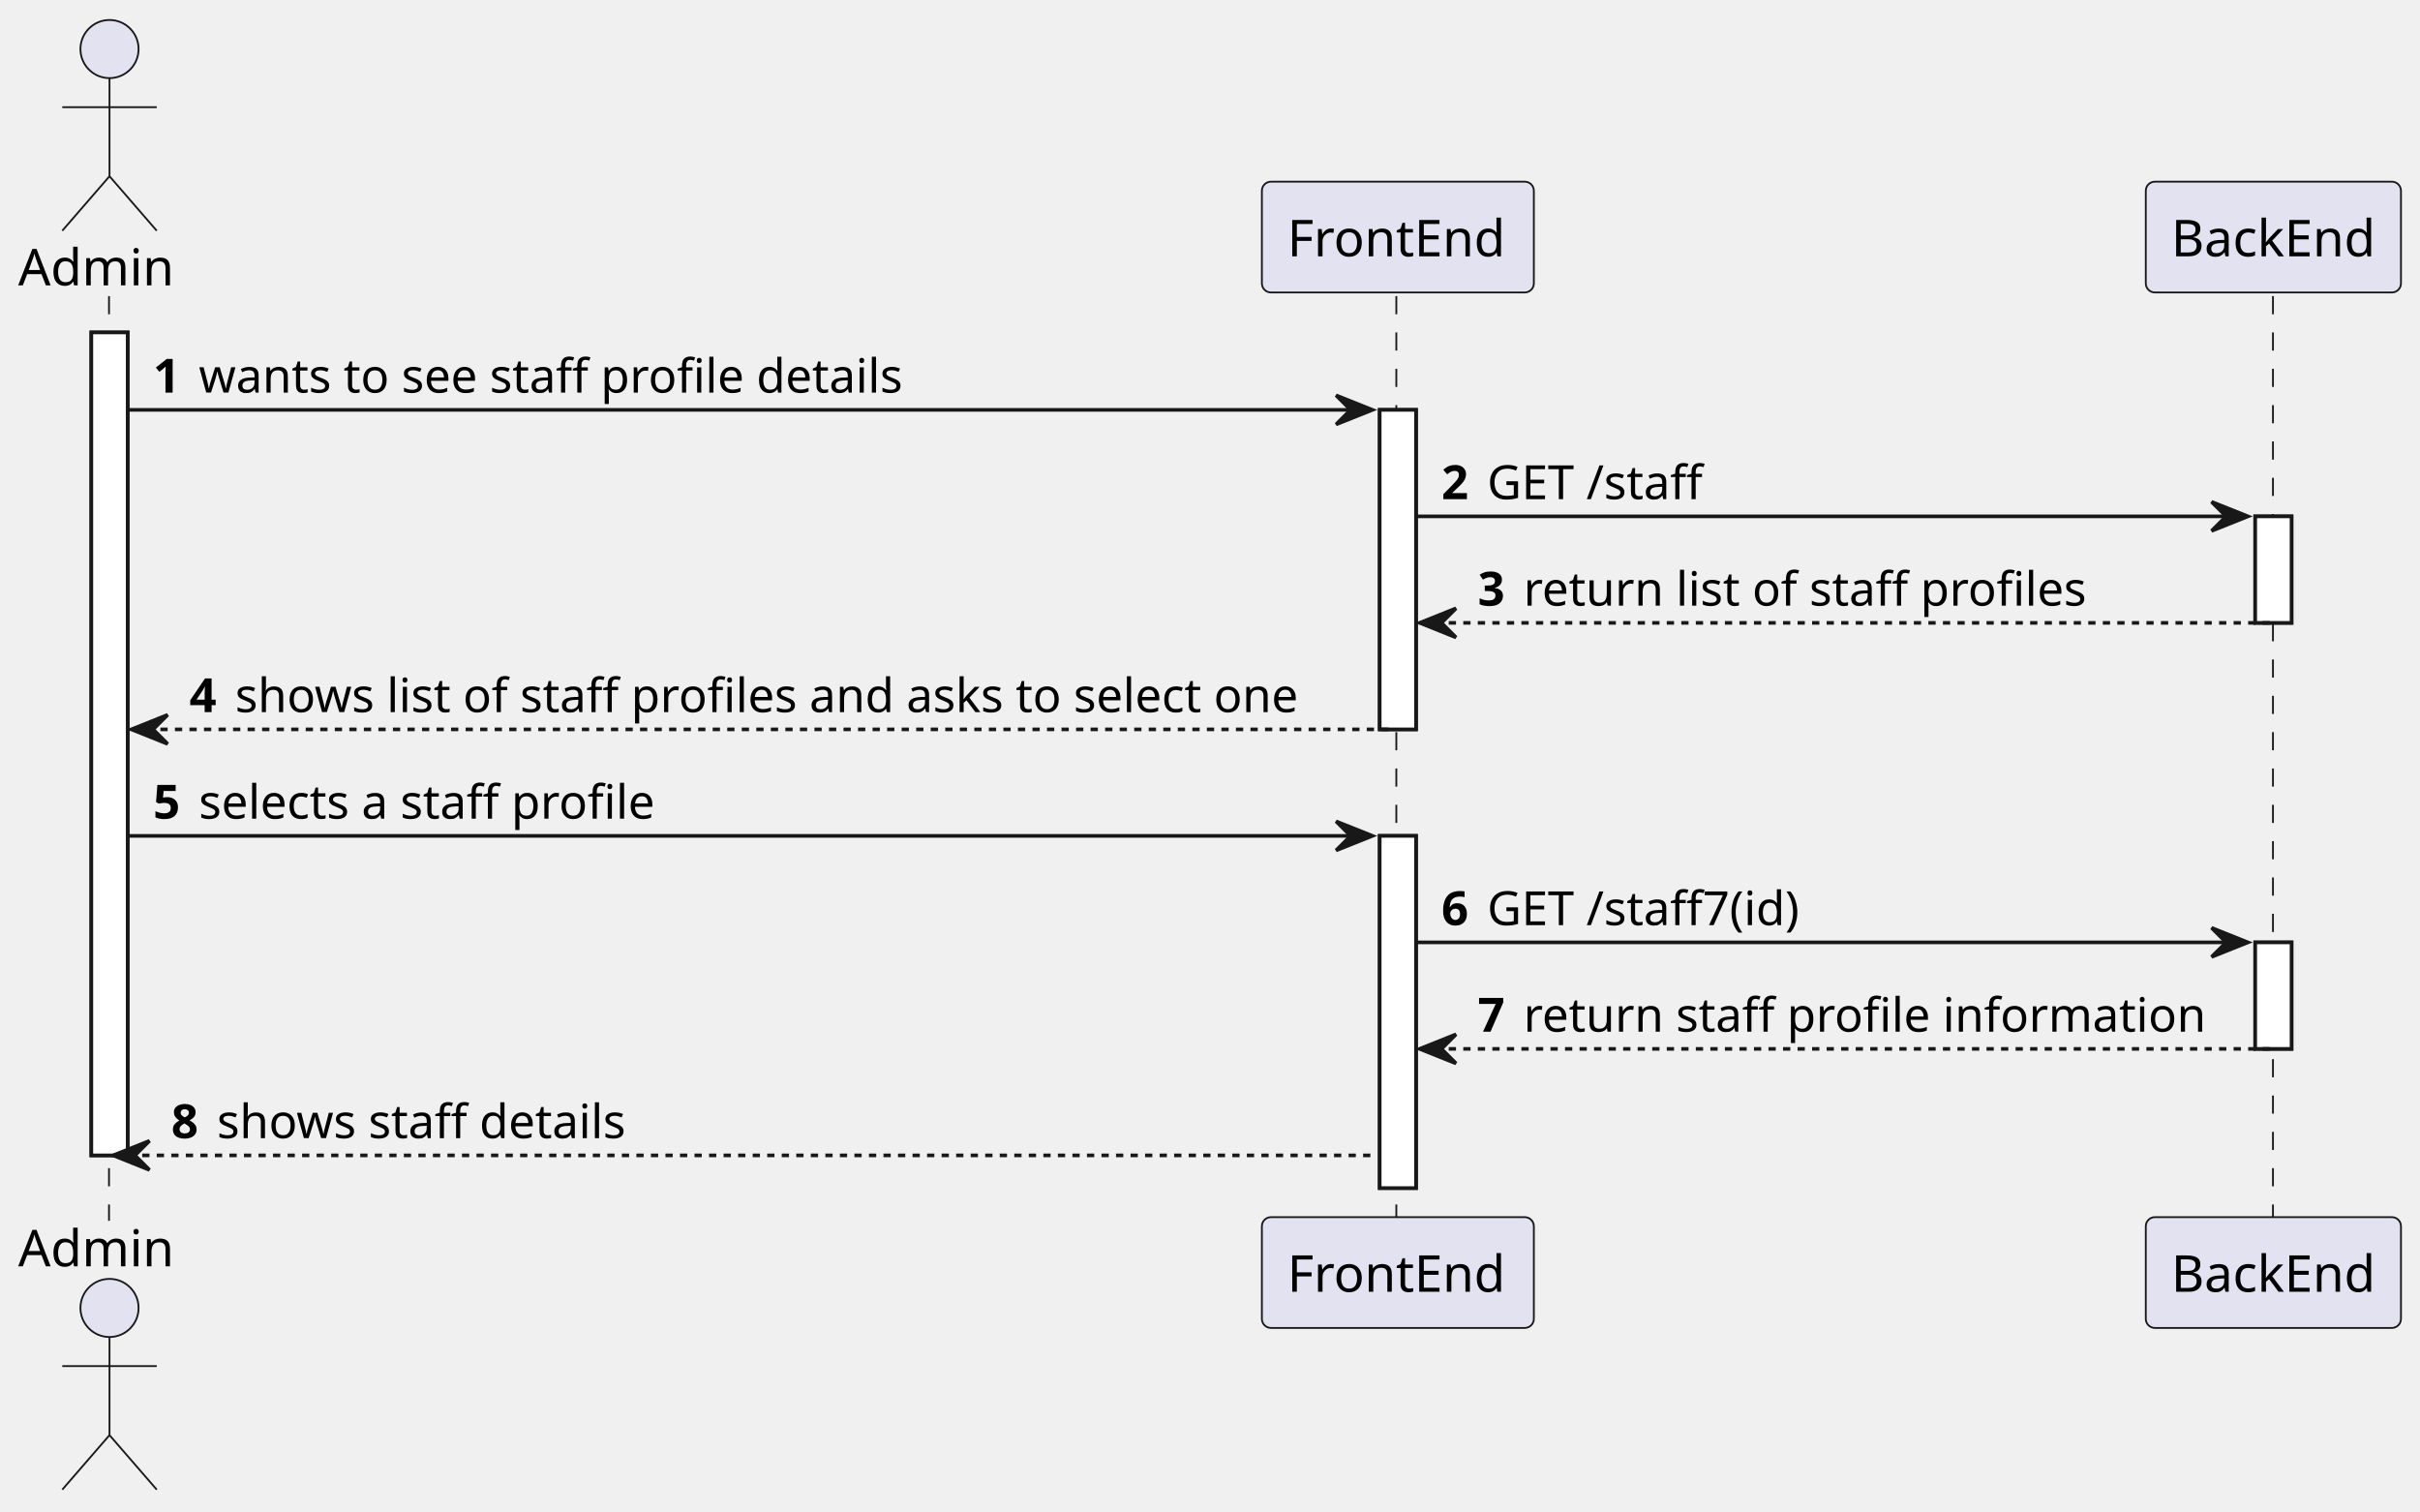
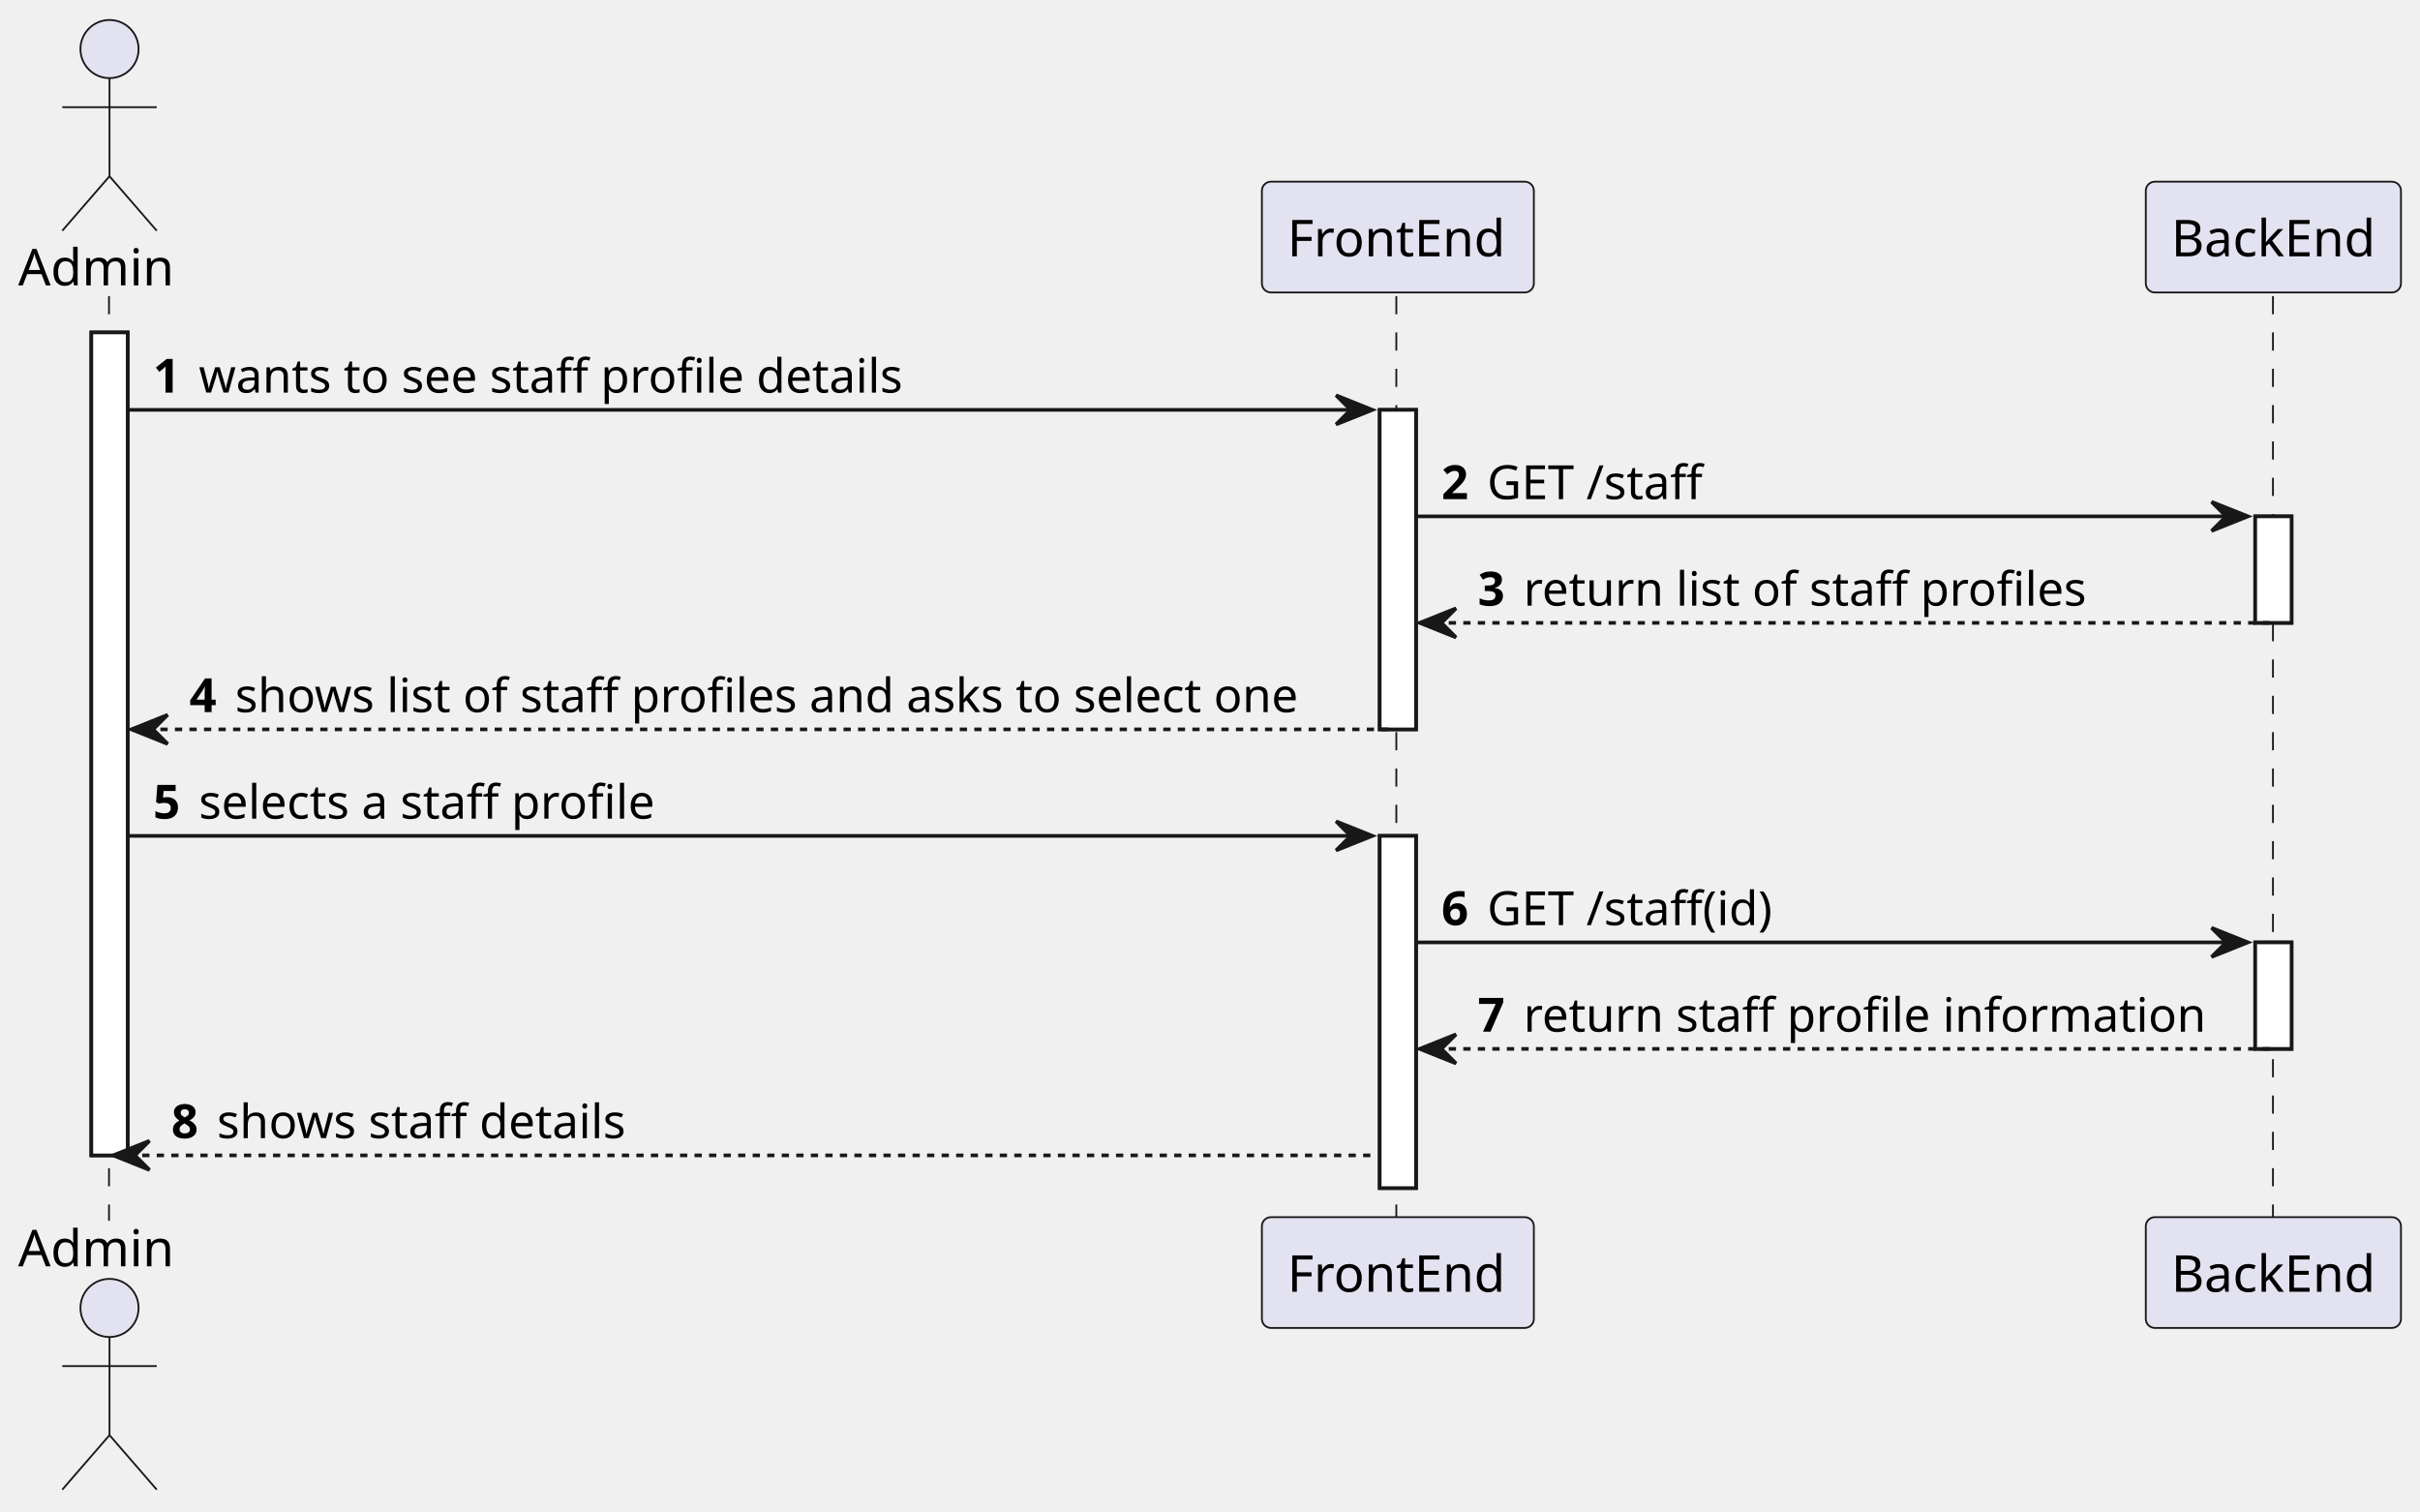
<svg xmlns="http://www.w3.org/2000/svg" contentStyleType="text/css" height="416px" preserveAspectRatio="none" style="width:666px;height:416px;background:#FFFFFF;" version="1.1" viewBox="0 0 666 416" width="666px" zoomAndPan="magnify">
  <defs />
  <g>
    <rect fill="#FFFFFF" height="226.484" style="stroke:#181818;stroke-width:1.0;" width="10" x="25.138" y="91.488" />
    <rect fill="#FFFFFF" height="87.932" style="stroke:#181818;stroke-width:1.0;" width="10" x="379.702" y="112.799" />
    <rect fill="#FFFFFF" height="96.932" style="stroke:#181818;stroke-width:1.0;" width="10" x="379.702" y="230.041" />
    <rect fill="#FFFFFF" height="29.311" style="stroke:#181818;stroke-width:1.0;" width="10" x="620.649" y="142.109" />
    <rect fill="#FFFFFF" height="29.311" style="stroke:#181818;stroke-width:1.0;" width="10" x="620.649" y="259.352" />
    <line style="stroke:#181818;stroke-width:0.5;stroke-dasharray:5.0,5.0;" x1="30" x2="30" y1="81.488" y2="335.973" />
    <line style="stroke:#181818;stroke-width:0.5;stroke-dasharray:5.0,5.0;" x1="384.279" x2="384.279" y1="81.488" y2="335.973" />
    <line style="stroke:#181818;stroke-width:0.5;stroke-dasharray:5.0,5.0;" x1="625.537" x2="625.537" y1="81.488" y2="335.973" />
    <text fill="#000000" font-family="sans-serif" font-size="14" lengthAdjust="spacing" textLength="44.276" x="5" y="78.535">Admin</text>
    <ellipse cx="30.138" cy="13.5" fill="#E2E2F0" rx="8" ry="8" style="stroke:#181818;stroke-width:0.5;" />
    <path d="M30.138,21.5 L30.138,48.5 M17.138,29.5 L43.138,29.5 M30.138,48.5 L17.138,63.5 M30.138,48.5 L43.138,63.5 " fill="none" style="stroke:#181818;stroke-width:0.5;" />
    <text fill="#000000" font-family="sans-serif" font-size="14" lengthAdjust="spacing" textLength="44.276" x="5" y="348.508">Admin</text>
    <ellipse cx="30.138" cy="359.961" fill="#E2E2F0" rx="8" ry="8" style="stroke:#181818;stroke-width:0.5;" />
    <path d="M30.138,367.961 L30.138,394.961 M17.138,375.961 L43.138,375.961 M30.138,394.961 L17.138,409.961 M30.138,394.961 L43.138,409.961 " fill="none" style="stroke:#181818;stroke-width:0.5;" />
    <rect fill="#E2E2F0" height="30.488" rx="2.5" ry="2.5" style="stroke:#181818;stroke-width:0.5;" width="74.847" x="347.279" y="50" />
    <text fill="#000000" font-family="sans-serif" font-size="14" lengthAdjust="spacing" textLength="60.847" x="354.279" y="70.535">FrontEnd</text>
    <rect fill="#E2E2F0" height="30.488" rx="2.5" ry="2.5" style="stroke:#181818;stroke-width:0.5;" width="74.847" x="347.279" y="334.973" />
    <text fill="#000000" font-family="sans-serif" font-size="14" lengthAdjust="spacing" textLength="60.847" x="354.279" y="355.508">FrontEnd</text>
    <rect fill="#E2E2F0" height="30.488" rx="2.5" ry="2.5" style="stroke:#181818;stroke-width:0.5;" width="70.226" x="590.537" y="50" />
    <text fill="#000000" font-family="sans-serif" font-size="14" lengthAdjust="spacing" textLength="56.226" x="597.537" y="70.535">BackEnd</text>
    <rect fill="#E2E2F0" height="30.488" rx="2.5" ry="2.5" style="stroke:#181818;stroke-width:0.5;" width="70.226" x="590.537" y="334.973" />
    <text fill="#000000" font-family="sans-serif" font-size="14" lengthAdjust="spacing" textLength="56.226" x="597.537" y="355.508">BackEnd</text>
    <rect fill="#FFFFFF" height="226.484" style="stroke:#181818;stroke-width:1.0;" width="10" x="25.138" y="91.488" />
    <rect fill="#FFFFFF" height="87.932" style="stroke:#181818;stroke-width:1.0;" width="10" x="379.702" y="112.799" />
    <rect fill="#FFFFFF" height="96.932" style="stroke:#181818;stroke-width:1.0;" width="10" x="379.702" y="230.041" />
    <rect fill="#FFFFFF" height="29.311" style="stroke:#181818;stroke-width:1.0;" width="10" x="620.649" y="142.109" />
    <rect fill="#FFFFFF" height="29.311" style="stroke:#181818;stroke-width:1.0;" width="10" x="620.649" y="259.352" />
    <polygon fill="#181818" points="367.702,108.799,377.702,112.799,367.702,116.799,371.702,112.799" style="stroke:#181818;stroke-width:1.0;" />
    <line style="stroke:#181818;stroke-width:1.0;" x1="35.138" x2="373.702" y1="112.799" y2="112.799" />
    <text fill="#000000" font-family="sans-serif" font-size="13" font-weight="bold" lengthAdjust="spacing" textLength="8.576" x="42.138" y="108.057">1</text>
    <text fill="#000000" font-family="sans-serif" font-size="13" lengthAdjust="spacing" textLength="202.141" x="54.714" y="108.057">wants to see staff profile details</text>
    <polygon fill="#181818" points="608.649,138.109,618.649,142.109,608.649,146.109,612.649,142.109" style="stroke:#181818;stroke-width:1.0;" />
    <line style="stroke:#181818;stroke-width:1.0;" x1="389.702" x2="614.649" y1="142.109" y2="142.109" />
    <text fill="#000000" font-family="sans-serif" font-size="13" font-weight="bold" lengthAdjust="spacing" textLength="8.576" x="396.702" y="137.367">2</text>
    <text fill="#000000" font-family="sans-serif" font-size="13" lengthAdjust="spacing" textLength="63.819" x="409.278" y="137.367">GET /staff</text>
    <polygon fill="#181818" points="400.702,167.42,390.702,171.42,400.702,175.42,396.702,171.42" style="stroke:#181818;stroke-width:1.0;" />
    <line style="stroke:#181818;stroke-width:1.0;stroke-dasharray:2.0,2.0;" x1="394.702" x2="624.649" y1="171.42" y2="171.42" />
    <text fill="#000000" font-family="sans-serif" font-size="13" font-weight="bold" lengthAdjust="spacing" textLength="8.576" x="406.702" y="166.678">3</text>
    <text fill="#000000" font-family="sans-serif" font-size="13" lengthAdjust="spacing" textLength="162.982" x="419.278" y="166.678">return list of staff profiles</text>
    <polygon fill="#181818" points="46.138,196.731,36.138,200.731,46.138,204.731,42.138,200.731" style="stroke:#181818;stroke-width:1.0;" />
    <line style="stroke:#181818;stroke-width:1.0;stroke-dasharray:2.0,2.0;" x1="40.138" x2="383.702" y1="200.731" y2="200.731" />
    <text fill="#000000" font-family="sans-serif" font-size="13" font-weight="bold" lengthAdjust="spacing" textLength="8.576" x="52.138" y="195.988">4</text>
    <text fill="#000000" font-family="sans-serif" font-size="13" lengthAdjust="spacing" textLength="307.988" x="64.714" y="195.988">shows list of staff profiles and asks to select one</text>
    <polygon fill="#181818" points="367.702,226.041,377.702,230.041,367.702,234.041,371.702,230.041" style="stroke:#181818;stroke-width:1.0;" />
    <line style="stroke:#181818;stroke-width:1.0;" x1="35.138" x2="373.702" y1="230.041" y2="230.041" />
    <text fill="#000000" font-family="sans-serif" font-size="13" font-weight="bold" lengthAdjust="spacing" textLength="8.576" x="42.138" y="225.299">5</text>
    <text fill="#000000" font-family="sans-serif" font-size="13" lengthAdjust="spacing" textLength="131.79" x="54.714" y="225.299">selects a staff profile</text>
    <polygon fill="#181818" points="608.649,255.352,618.649,259.352,608.649,263.352,612.649,259.352" style="stroke:#181818;stroke-width:1.0;" />
    <line style="stroke:#181818;stroke-width:1.0;" x1="389.702" x2="614.649" y1="259.352" y2="259.352" />
    <text fill="#000000" font-family="sans-serif" font-size="13" font-weight="bold" lengthAdjust="spacing" textLength="8.576" x="396.702" y="254.609">6</text>
-     <text fill="#000000" font-family="sans-serif" font-size="13" lengthAdjust="spacing" textLength="92.435" x="409.278" y="254.609">GET /staff7(id)</text>
+     <text fill="#000000" font-family="sans-serif" font-size="13" lengthAdjust="spacing" textLength="84.214" x="409.278" y="254.609">GET /staff(id)</text>
    <polygon fill="#181818" points="400.702,284.662,390.702,288.662,400.702,292.662,396.702,288.662" style="stroke:#181818;stroke-width:1.0;" />
    <line style="stroke:#181818;stroke-width:1.0;stroke-dasharray:2.0,2.0;" x1="394.702" x2="624.649" y1="288.662" y2="288.662" />
    <text fill="#000000" font-family="sans-serif" font-size="13" font-weight="bold" lengthAdjust="spacing" textLength="8.576" x="406.702" y="283.92">7</text>
    <text fill="#000000" font-family="sans-serif" font-size="13" lengthAdjust="spacing" textLength="194.372" x="419.278" y="283.92">return staff profile information</text>
    <polygon fill="#181818" points="41.138,313.973,31.138,317.973,41.138,321.973,37.138,317.973" style="stroke:#181818;stroke-width:1.0;" />
    <line style="stroke:#181818;stroke-width:1.0;stroke-dasharray:2.0,2.0;" x1="35.138" x2="378.702" y1="317.973" y2="317.973" />
    <text fill="#000000" font-family="sans-serif" font-size="13" font-weight="bold" lengthAdjust="spacing" textLength="8.576" x="47.138" y="313.231">8</text>
    <text fill="#000000" font-family="sans-serif" font-size="13" lengthAdjust="spacing" textLength="117.387" x="59.714" y="313.231">shows staff details</text>
  </g>
</svg>
